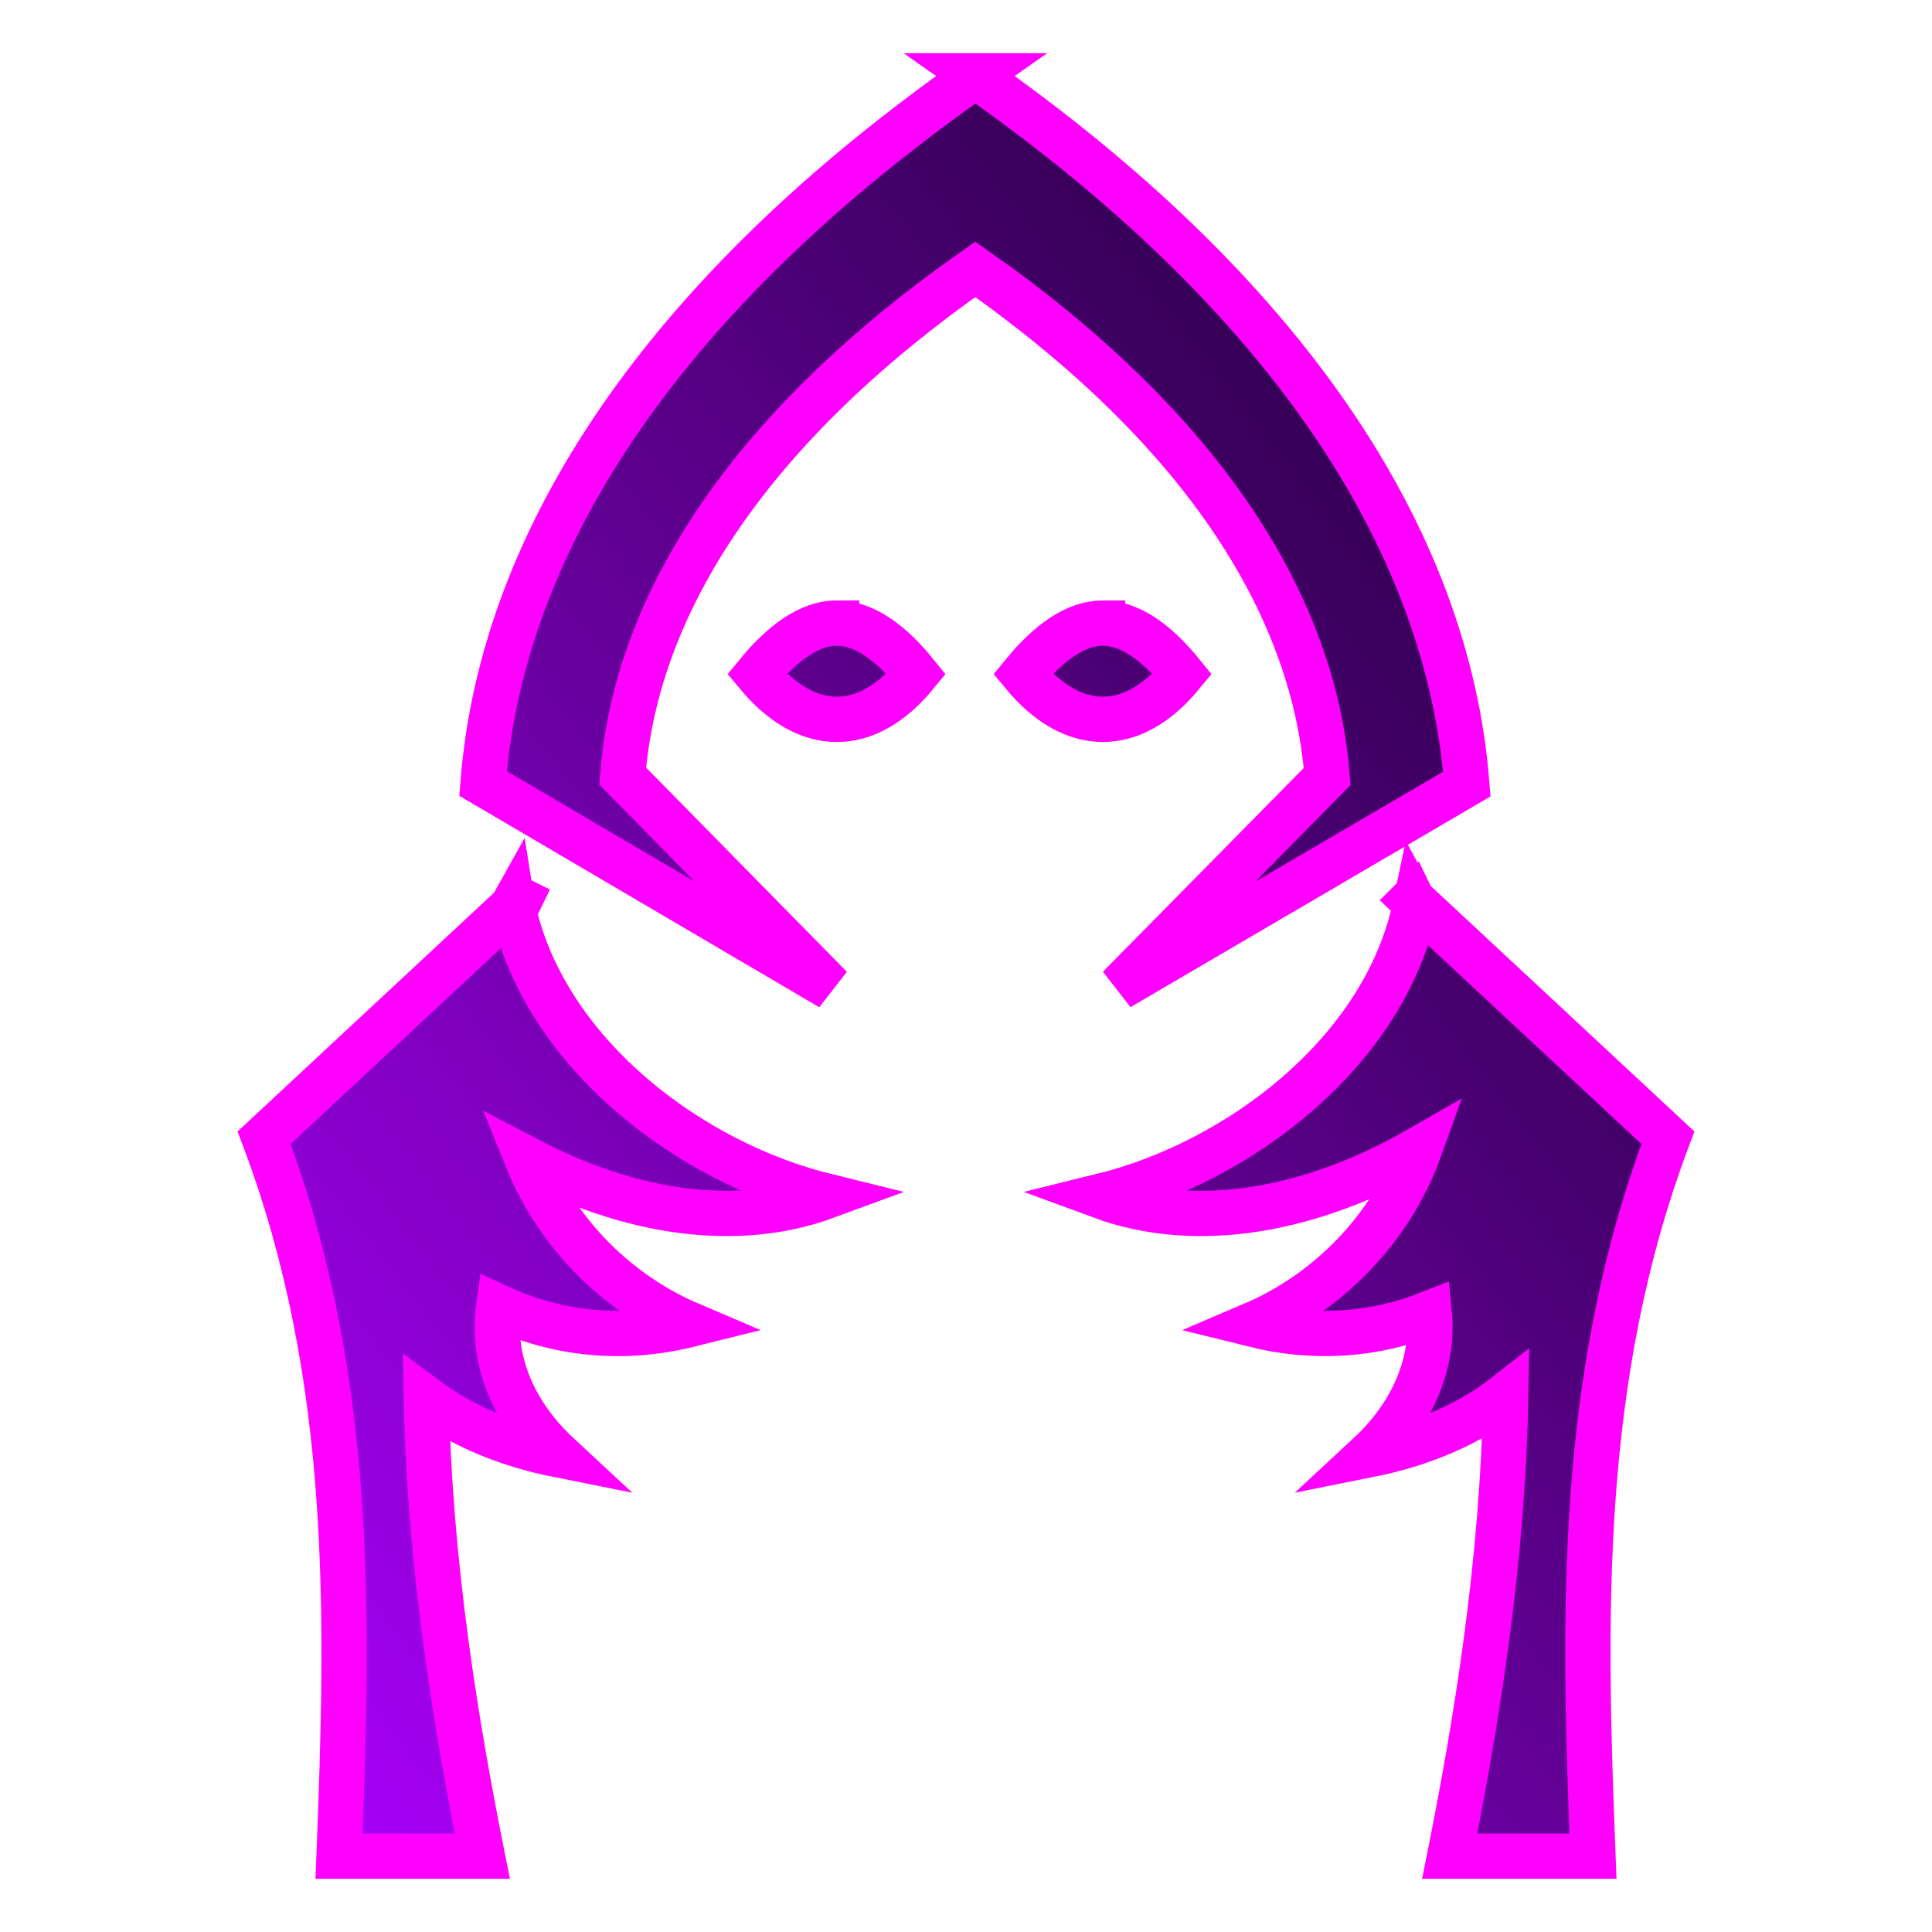
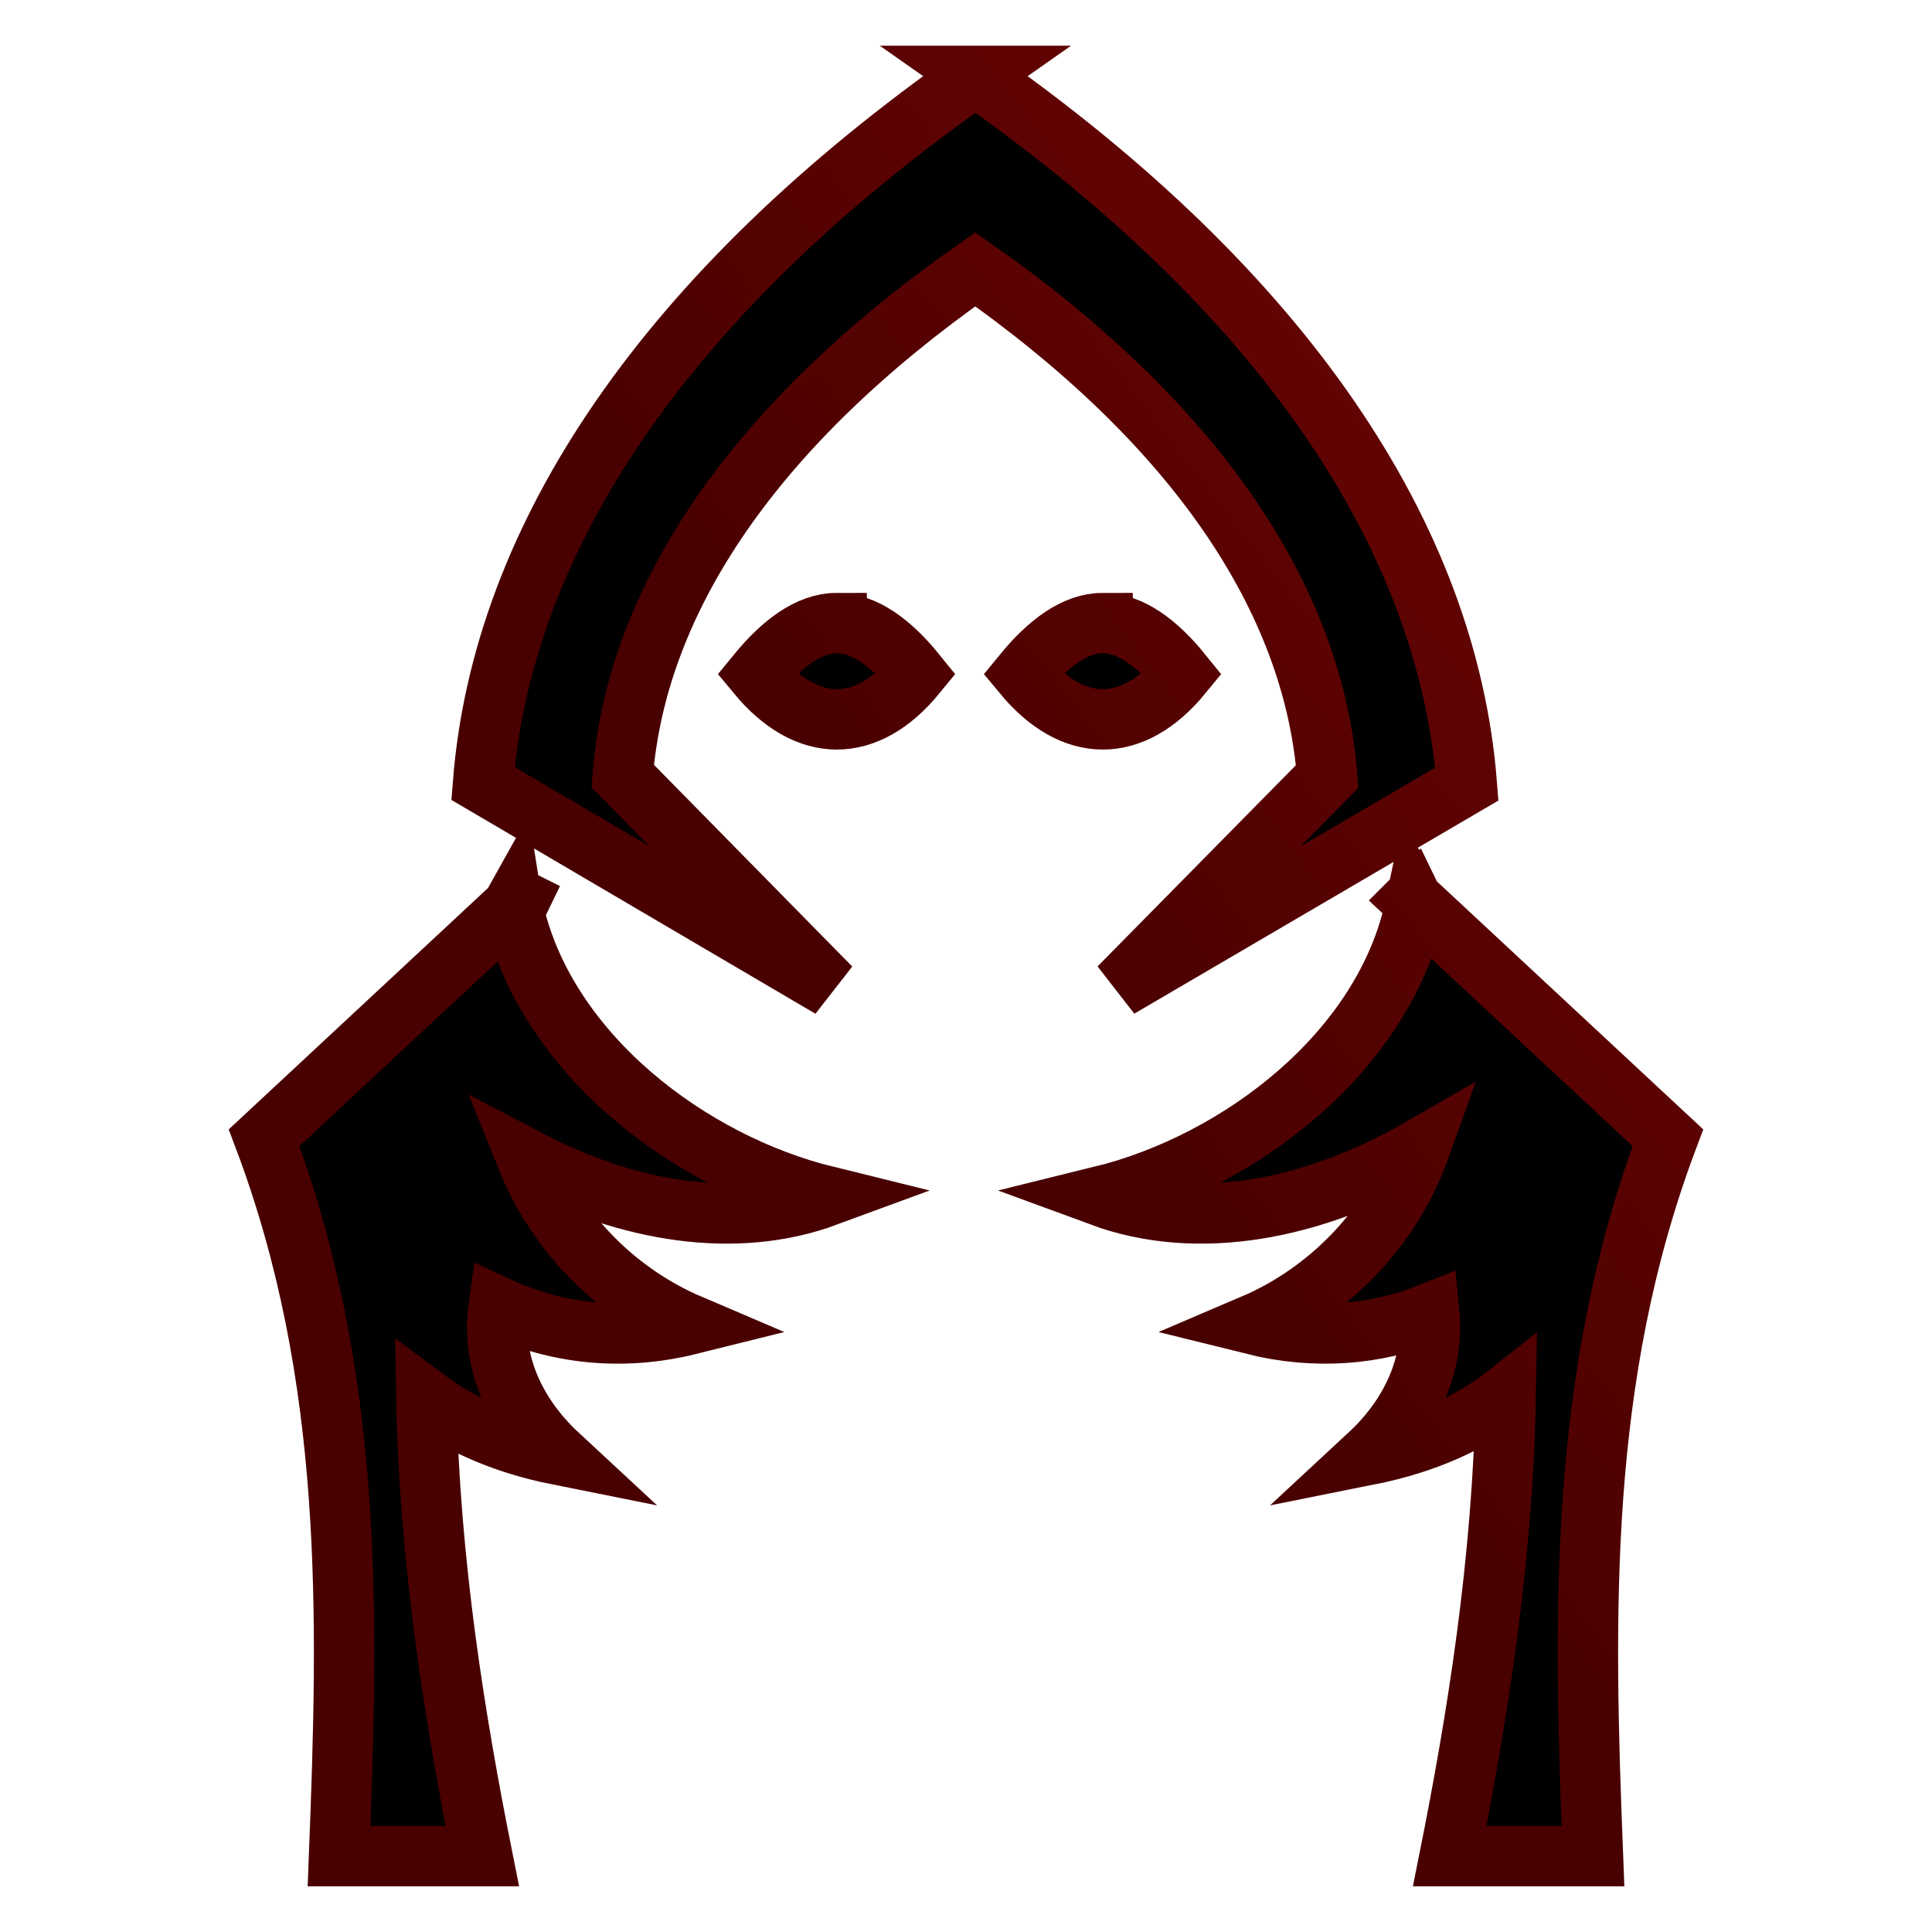
<svg xmlns="http://www.w3.org/2000/svg" viewBox="0 0 512 512" style="height: 512px; width: 512px;">
  <defs>
-     <linearGradient x1="0" x2="1" y1="1" y2="0" id="delapouite-coronation-gradient-1">
-       <stop offset="0%" stop-color="#ac00ff" stop-opacity="1" />
-       <stop offset="100%" stop-color="#140026" stop-opacity="1" />
+     <linearGradient x1="0" x2="1" y1="1" y2="0" id="bg-gradient">
+       <stop offset="50%" stop-color="#000000" stop-opacity="1" />
+       <stop offset="100%" stop-color="#000000" stop-opacity="1" />
+     </linearGradient>
+     <linearGradient x1="0" x2="1" y1="1" y2="0" id="stroke-gradient">
+       <stop offset="50%" stop-color="#490000" stop-opacity="1" />
+       <stop offset="100%" stop-color="#730606" stop-opacity="1" />
    </linearGradient>
  </defs>
  <g class="" transform="translate(0,0)" style="">
-     <path d="M258.495 20.105C176.67 77.45 133.118 142.24 128 207.63l92.155 54.124-55.14-56.092c3.663-46.824 34.847-93.22 93.44-134.283 58.593 41.06 89.594 87.573 93.257 134.393l-55.15 55.957 92.162-53.947C383.61 142.397 340.32 77.45 258.494 20.105zM221.72 165.123c-7.276 0-14.467 5.39-21.096 13.498 13.207 15.957 29.007 16.098 42.19 0-6.682-8.27-13.746-13.5-21.094-13.497zm70.484 0c-7.275 0-14.467 5.39-21.096 13.498 13.208 15.957 29.01 16.098 42.194 0-6.683-8.27-13.75-13.5-21.098-13.497zm-154.47 73.31l-1.89 1.758c-.005-.03-.015-.06-.02-.09l-.13.232-65.703 61.172c23.93 63.466 22.342 126.924 19.86 190.39h37.96c-6.974-34.9-14.004-77.445-14.817-121.09 9.11 6.8 20.807 11.917 34.938 14.743-11.63-10.79-17.805-24.947-15.8-39.158 15.38 7.1 32.653 9.094 50.66 4.612-18.75-8-34.94-23.658-43.06-43.756 26.933 14.15 55.292 18.642 79.36 9.774-36.237-8.91-74.074-37.57-82.896-75.346.505-1.084 1.015-2.165 1.54-3.24zm236.533 0c.302.62.59 1.247.886 1.87l-.11-.203c-8.12 38.556-46.53 67.887-83.27 76.92 25.592 9.43 56.036 3.753 84.458-12.58-7.7 21.447-24.524 38.192-44.14 46.562 16.47 4.1 32.326 2.785 46.682-2.9 1.297 13.63-4.84 27.088-16.003 37.445 14.82-2.964 26.97-8.446 36.258-15.748-.722 43.995-7.808 86.924-14.836 122.095h37.96c-2.484-63.467-4.072-126.925 19.857-190.39l-67.743-63.07z" fill="url(#delapouite-coronation-gradient-1)" stroke="#ff00ff" stroke-opacity="1" stroke-width="12" />
+     <path d="M258.495 20.105C176.67 77.45 133.118 142.24 128 207.63l92.155 54.124-55.14-56.092c3.663-46.824 34.847-93.22 93.44-134.283 58.593 41.06 89.594 87.573 93.257 134.393l-55.15 55.957 92.162-53.947C383.61 142.397 340.32 77.45 258.494 20.105zM221.72 165.123c-7.276 0-14.467 5.39-21.096 13.498 13.207 15.957 29.007 16.098 42.19 0-6.682-8.27-13.746-13.5-21.094-13.497zm70.484 0c-7.275 0-14.467 5.39-21.096 13.498 13.208 15.957 29.01 16.098 42.194 0-6.683-8.27-13.75-13.5-21.098-13.497zm-154.47 73.31l-1.89 1.758c-.005-.03-.015-.06-.02-.09l-.13.232-65.703 61.172c23.93 63.466 22.342 126.924 19.86 190.39h37.96c-6.974-34.9-14.004-77.445-14.817-121.09 9.11 6.8 20.807 11.917 34.938 14.743-11.63-10.79-17.805-24.947-15.8-39.158 15.38 7.1 32.653 9.094 50.66 4.612-18.75-8-34.94-23.658-43.06-43.756 26.933 14.15 55.292 18.642 79.36 9.774-36.237-8.91-74.074-37.57-82.896-75.346.505-1.084 1.015-2.165 1.54-3.24zm236.533 0c.302.62.59 1.247.886 1.87l-.11-.203c-8.12 38.556-46.53 67.887-83.27 76.92 25.592 9.43 56.036 3.753 84.458-12.58-7.7 21.447-24.524 38.192-44.14 46.562 16.47 4.1 32.326 2.785 46.682-2.9 1.297 13.63-4.84 27.088-16.003 37.445 14.82-2.964 26.97-8.446 36.258-15.748-.722 43.995-7.808 86.924-14.836 122.095h37.96c-2.484-63.467-4.072-126.925 19.857-190.39l-67.743-63.07z" fill="url(#bg-gradient)" stroke="url(#stroke-gradient)" stroke-opacity="1" stroke-width="16" />
  </g>
</svg>
